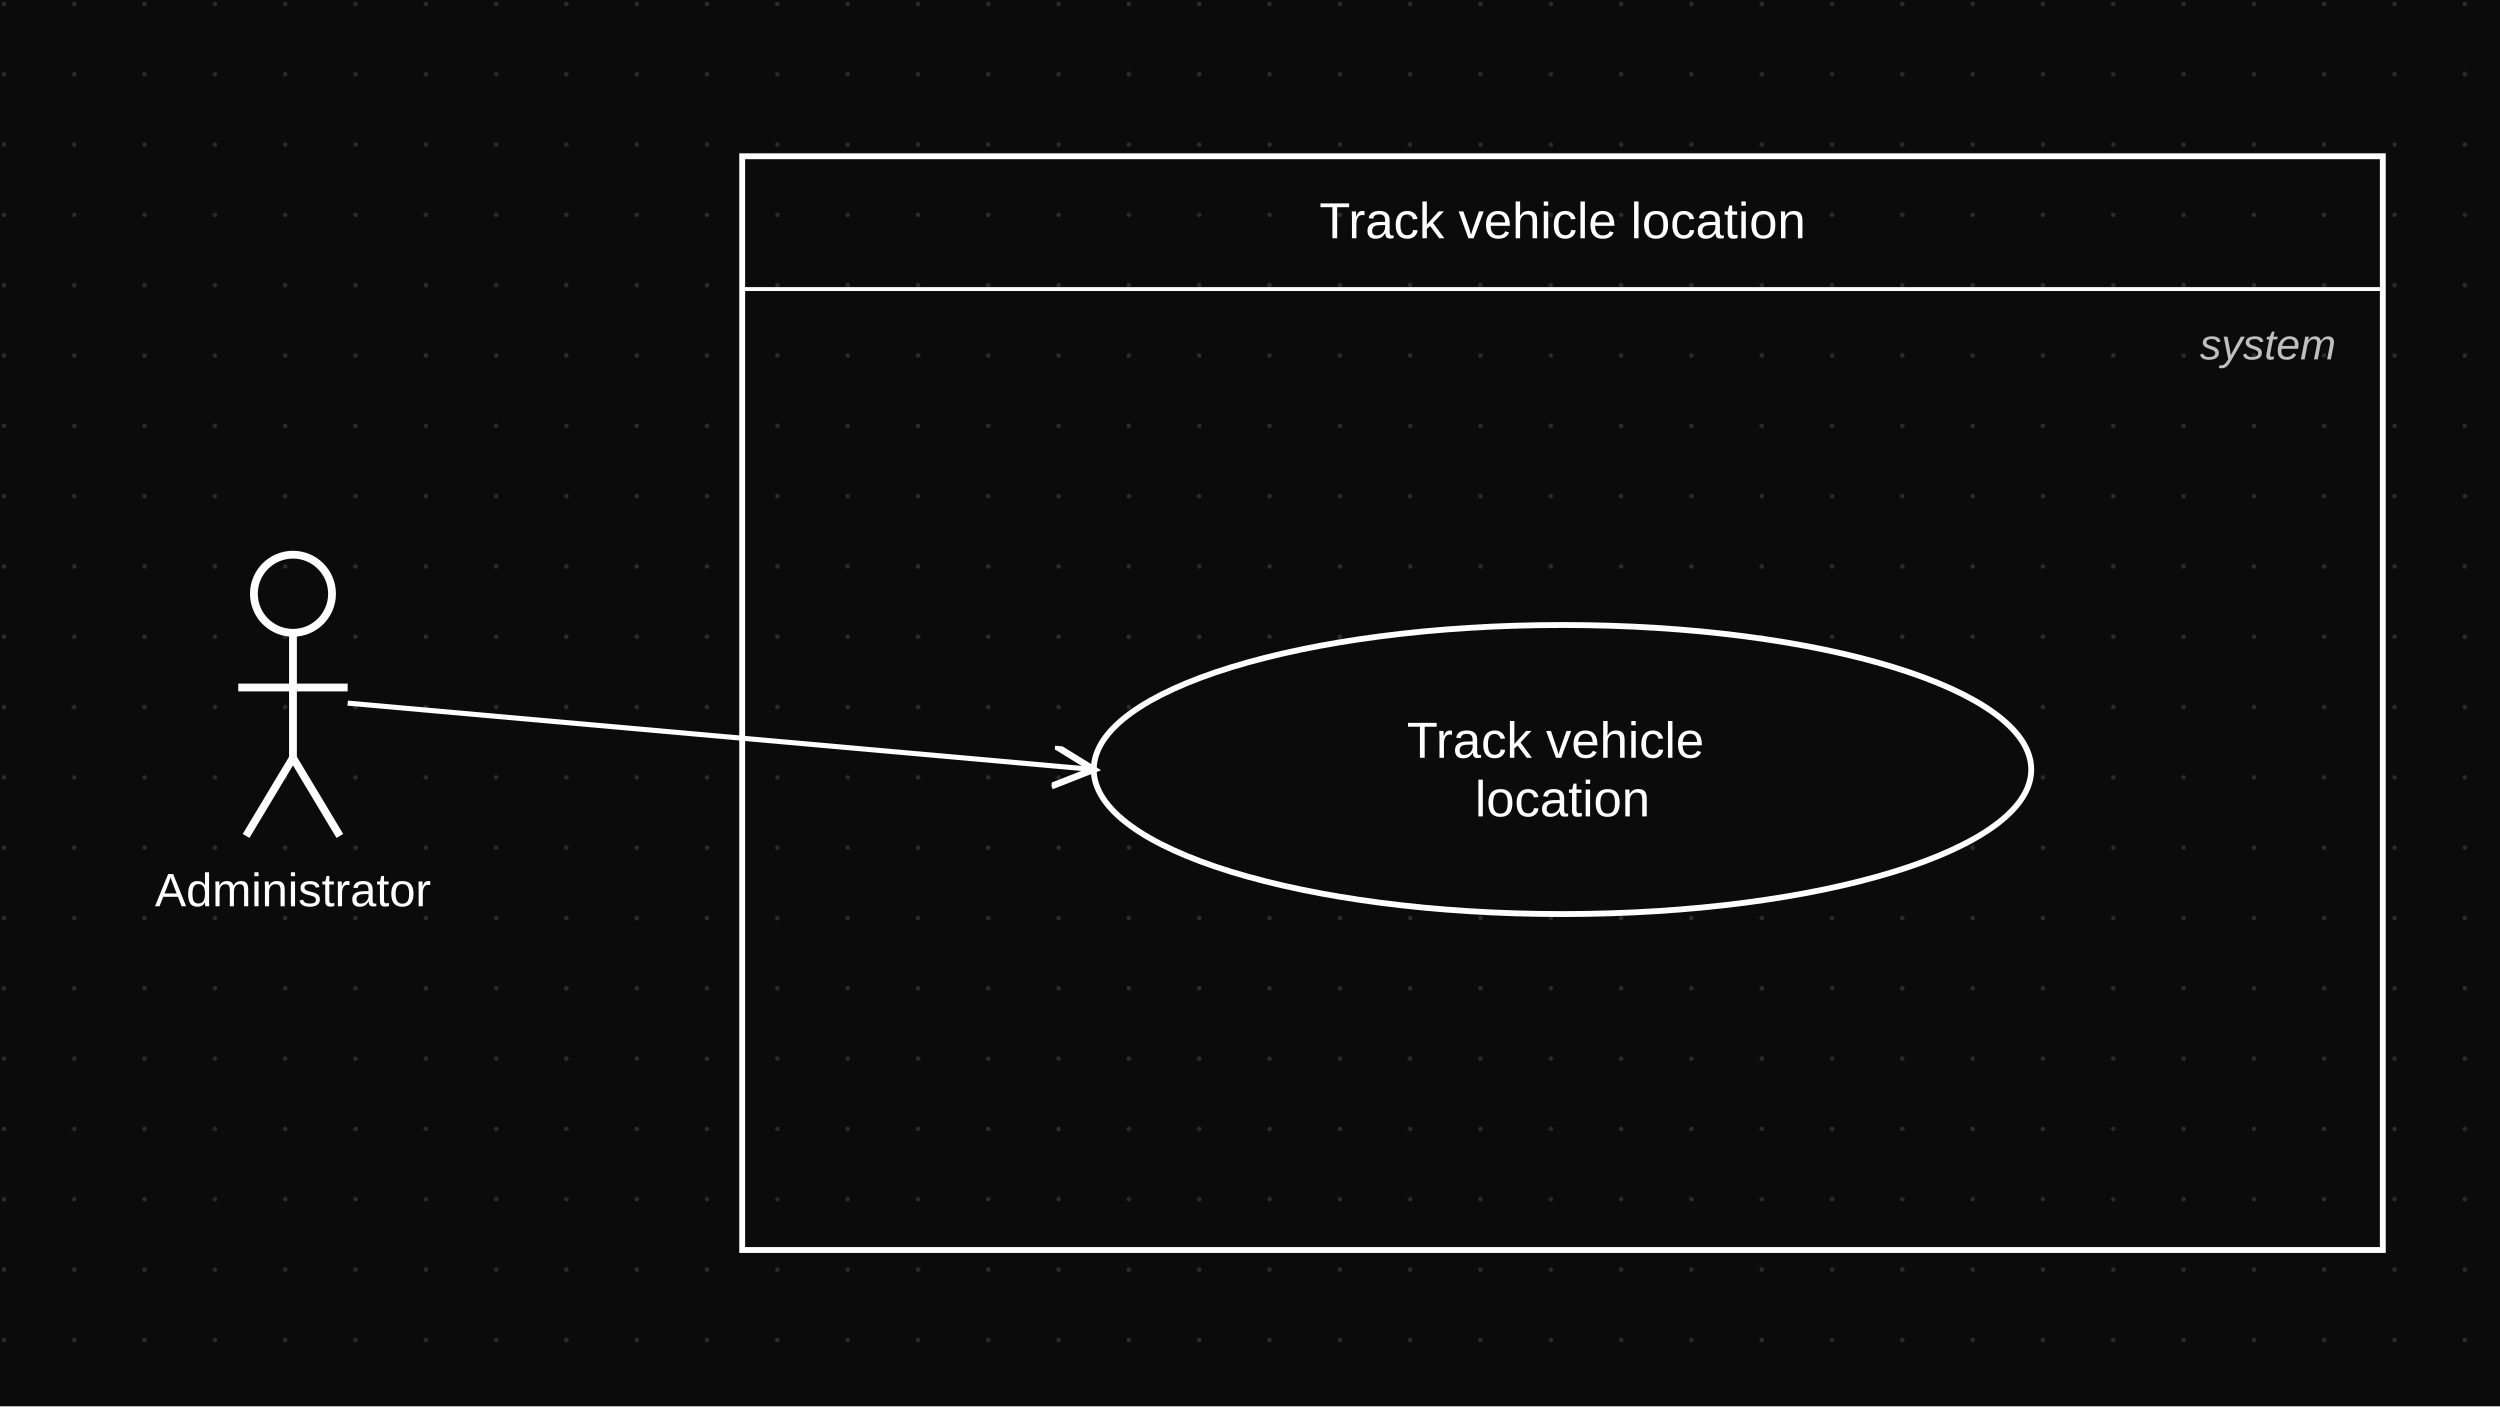
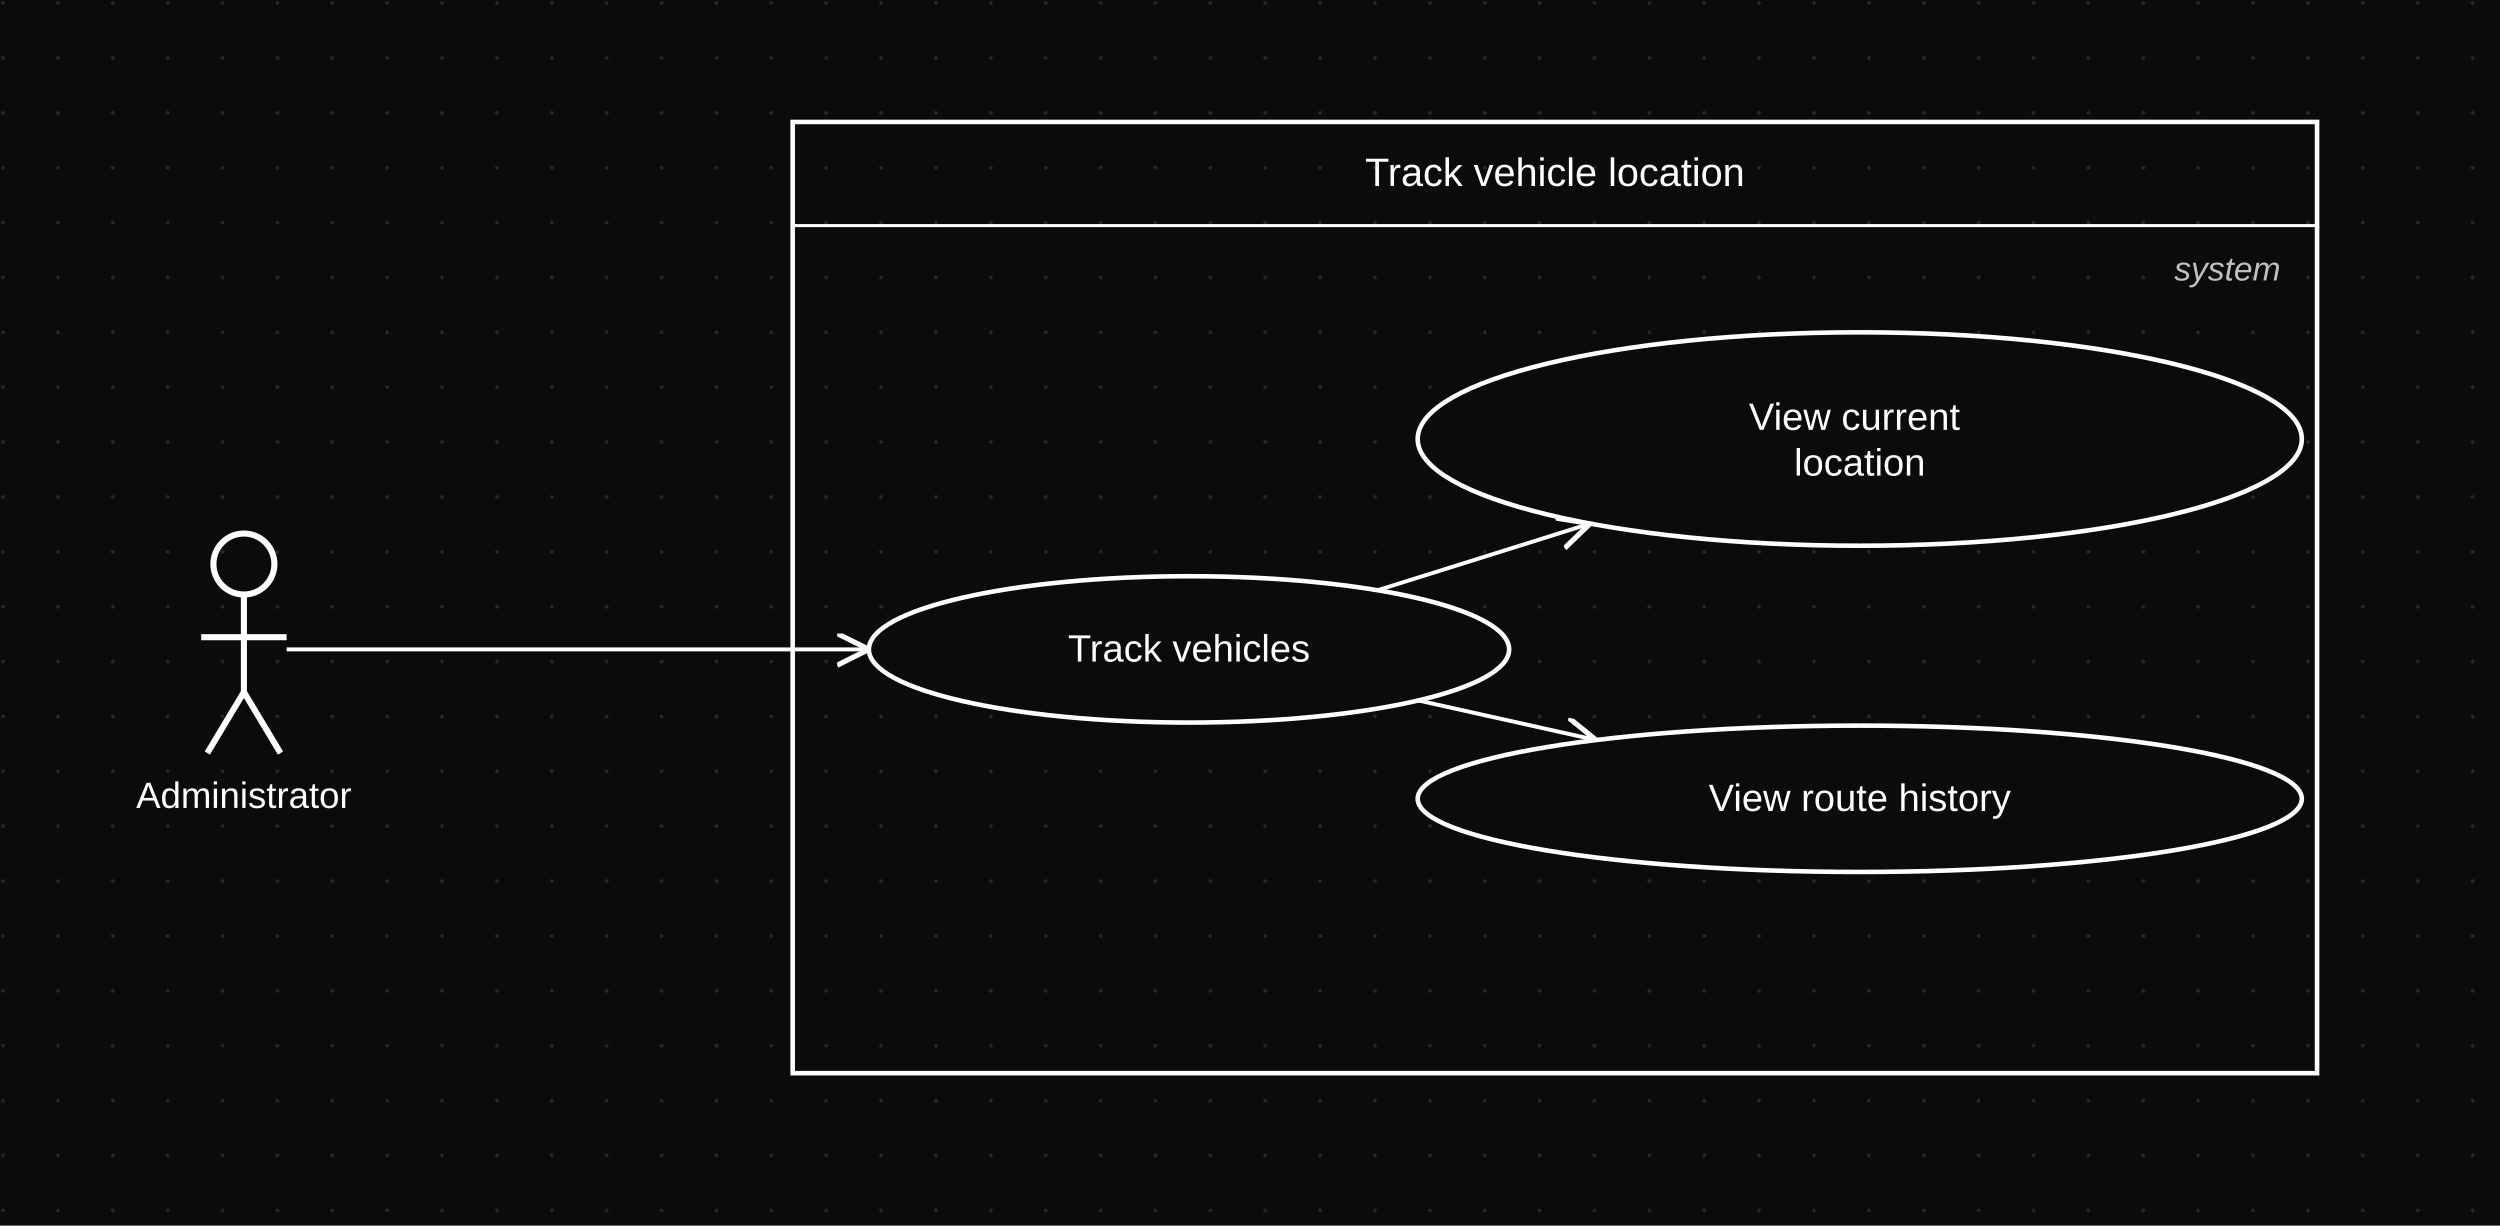
- <svg xmlns="http://www.w3.org/2000/svg" viewBox="0 0 640 360" font-family="Calibri, Arial, sans-serif">
+ <svg xmlns="http://www.w3.org/2000/svg" viewBox="0 0 820 402" font-family="Calibri, Arial, sans-serif">
  <defs>
    <pattern id="grid" width="18" height="18" patternUnits="userSpaceOnUse">
      <circle cx="1" cy="1" r="0.6" fill="#2a2a2a" />
    </pattern>
    <marker id="arrow" markerWidth="10" markerHeight="10" refX="8" refY="4" orient="auto">
      <path d="M0,0 L8,4 L0,8" fill="none" stroke="#ffffff" stroke-width="1.3" />
    </marker>
  </defs>
-   <rect x="0" y="0" width="640" height="360" fill="#0b0b0b" />
-   <rect x="0" y="0" width="640" height="360" fill="url(#grid)" />
-   <rect x="190" y="40" width="420" height="280" fill="none" stroke="#ffffff" stroke-width="1.5" />
-   <line x1="190" y1="74" x2="610" y2="74" stroke="#ffffff" stroke-width="1" />
-   <text x="400" y="61" fill="#ffffff" font-size="13" text-anchor="middle">
-     <tspan x="400" dy="0">Track vehicle location</tspan>
+   <rect x="0" y="0" width="820" height="402" fill="#0b0b0b" />
+   <rect x="0" y="0" width="820" height="402" fill="url(#grid)" />
+   <rect x="260" y="40" width="500" height="312" fill="none" stroke="#ffffff" stroke-width="1.5" />
+   <line x1="260" y1="74" x2="760" y2="74" stroke="#ffffff" stroke-width="1" />
+   <text x="510" y="61" fill="#ffffff" font-size="13" text-anchor="middle">
+     <tspan x="510" dy="0">Track vehicle location</tspan>
  </text>
-   <text x="598" y="92" fill="#bfbfbf" font-size="11" text-anchor="end" font-style="italic">system</text>
-   <ellipse cx="400" cy="197" rx="120" ry="37" fill="#0b0b0b" stroke="#ffffff" stroke-width="1.5" />
-   <text x="400" y="201" fill="#ffffff" font-size="13" text-anchor="middle">
-     <tspan x="400" dy="-7">Track vehicle</tspan>
-     <tspan x="400" dy="15">location</tspan>
+   <text x="748" y="92" fill="#bfbfbf" font-size="11" text-anchor="end" font-style="italic">system</text>
+   <line x1="94" y1="213" x2="285" y2="213" stroke="#ffffff" stroke-width="1.3" marker-end="url(#arrow)" />
+   <line x1="451.842" y1="193.604" x2="521.564" y2="171.737" stroke="#ffffff" stroke-width="1.3" marker-end="url(#arrow)" />
+   <line x1="465.201" y1="229.749" x2="523.512" y2="242.737" stroke="#ffffff" stroke-width="1.3" marker-end="url(#arrow)" />
+   <ellipse cx="390" cy="213" rx="105" ry="24" fill="#0b0b0b" stroke="#ffffff" stroke-width="1.5" />
+   <text x="390" y="217" fill="#ffffff" font-size="12.5" text-anchor="middle">
+     <tspan x="390" dy="0">Track vehicles</tspan>
  </text>
-   <circle cx="75" cy="152" r="10" fill="none" stroke="#ffffff" stroke-width="2" />
-   <line x1="75" y1="162" x2="75" y2="194" stroke="#ffffff" stroke-width="2" />
-   <line x1="61" y1="176" x2="89" y2="176" stroke="#ffffff" stroke-width="2" />
-   <line x1="75" y1="194" x2="63" y2="214" stroke="#ffffff" stroke-width="2" />
-   <line x1="75" y1="194" x2="87" y2="214" stroke="#ffffff" stroke-width="2" />
-   <text x="75" y="232" fill="#ffffff" font-size="12" text-anchor="middle">Administrator</text>
-   <line x1="89" y1="180" x2="280" y2="197" stroke="#ffffff" stroke-width="1.3" marker-end="url(#arrow)" />
+   <ellipse cx="610" cy="144" rx="145" ry="35" fill="#0b0b0b" stroke="#ffffff" stroke-width="1.5" />
+   <text x="610" y="148" fill="#ffffff" font-size="12.5" text-anchor="middle">
+     <tspan x="610" dy="-7">View current</tspan>
+     <tspan x="610" dy="15">location</tspan>
+   </text>
+   <ellipse cx="610" cy="262" rx="145" ry="24" fill="#0b0b0b" stroke="#ffffff" stroke-width="1.5" />
+   <text x="610" y="266" fill="#ffffff" font-size="12.5" text-anchor="middle">
+     <tspan x="610" dy="0">View route history</tspan>
+   </text>
+   <circle cx="80" cy="185" r="10" fill="none" stroke="#ffffff" stroke-width="2" />
+   <line x1="80" y1="195" x2="80" y2="227" stroke="#ffffff" stroke-width="2" />
+   <line x1="66" y1="209" x2="94" y2="209" stroke="#ffffff" stroke-width="2" />
+   <line x1="80" y1="227" x2="68" y2="247" stroke="#ffffff" stroke-width="2" />
+   <line x1="80" y1="227" x2="92" y2="247" stroke="#ffffff" stroke-width="2" />
+   <text x="80" y="265" fill="#ffffff" font-size="12" text-anchor="middle">Administrator</text>
</svg>
